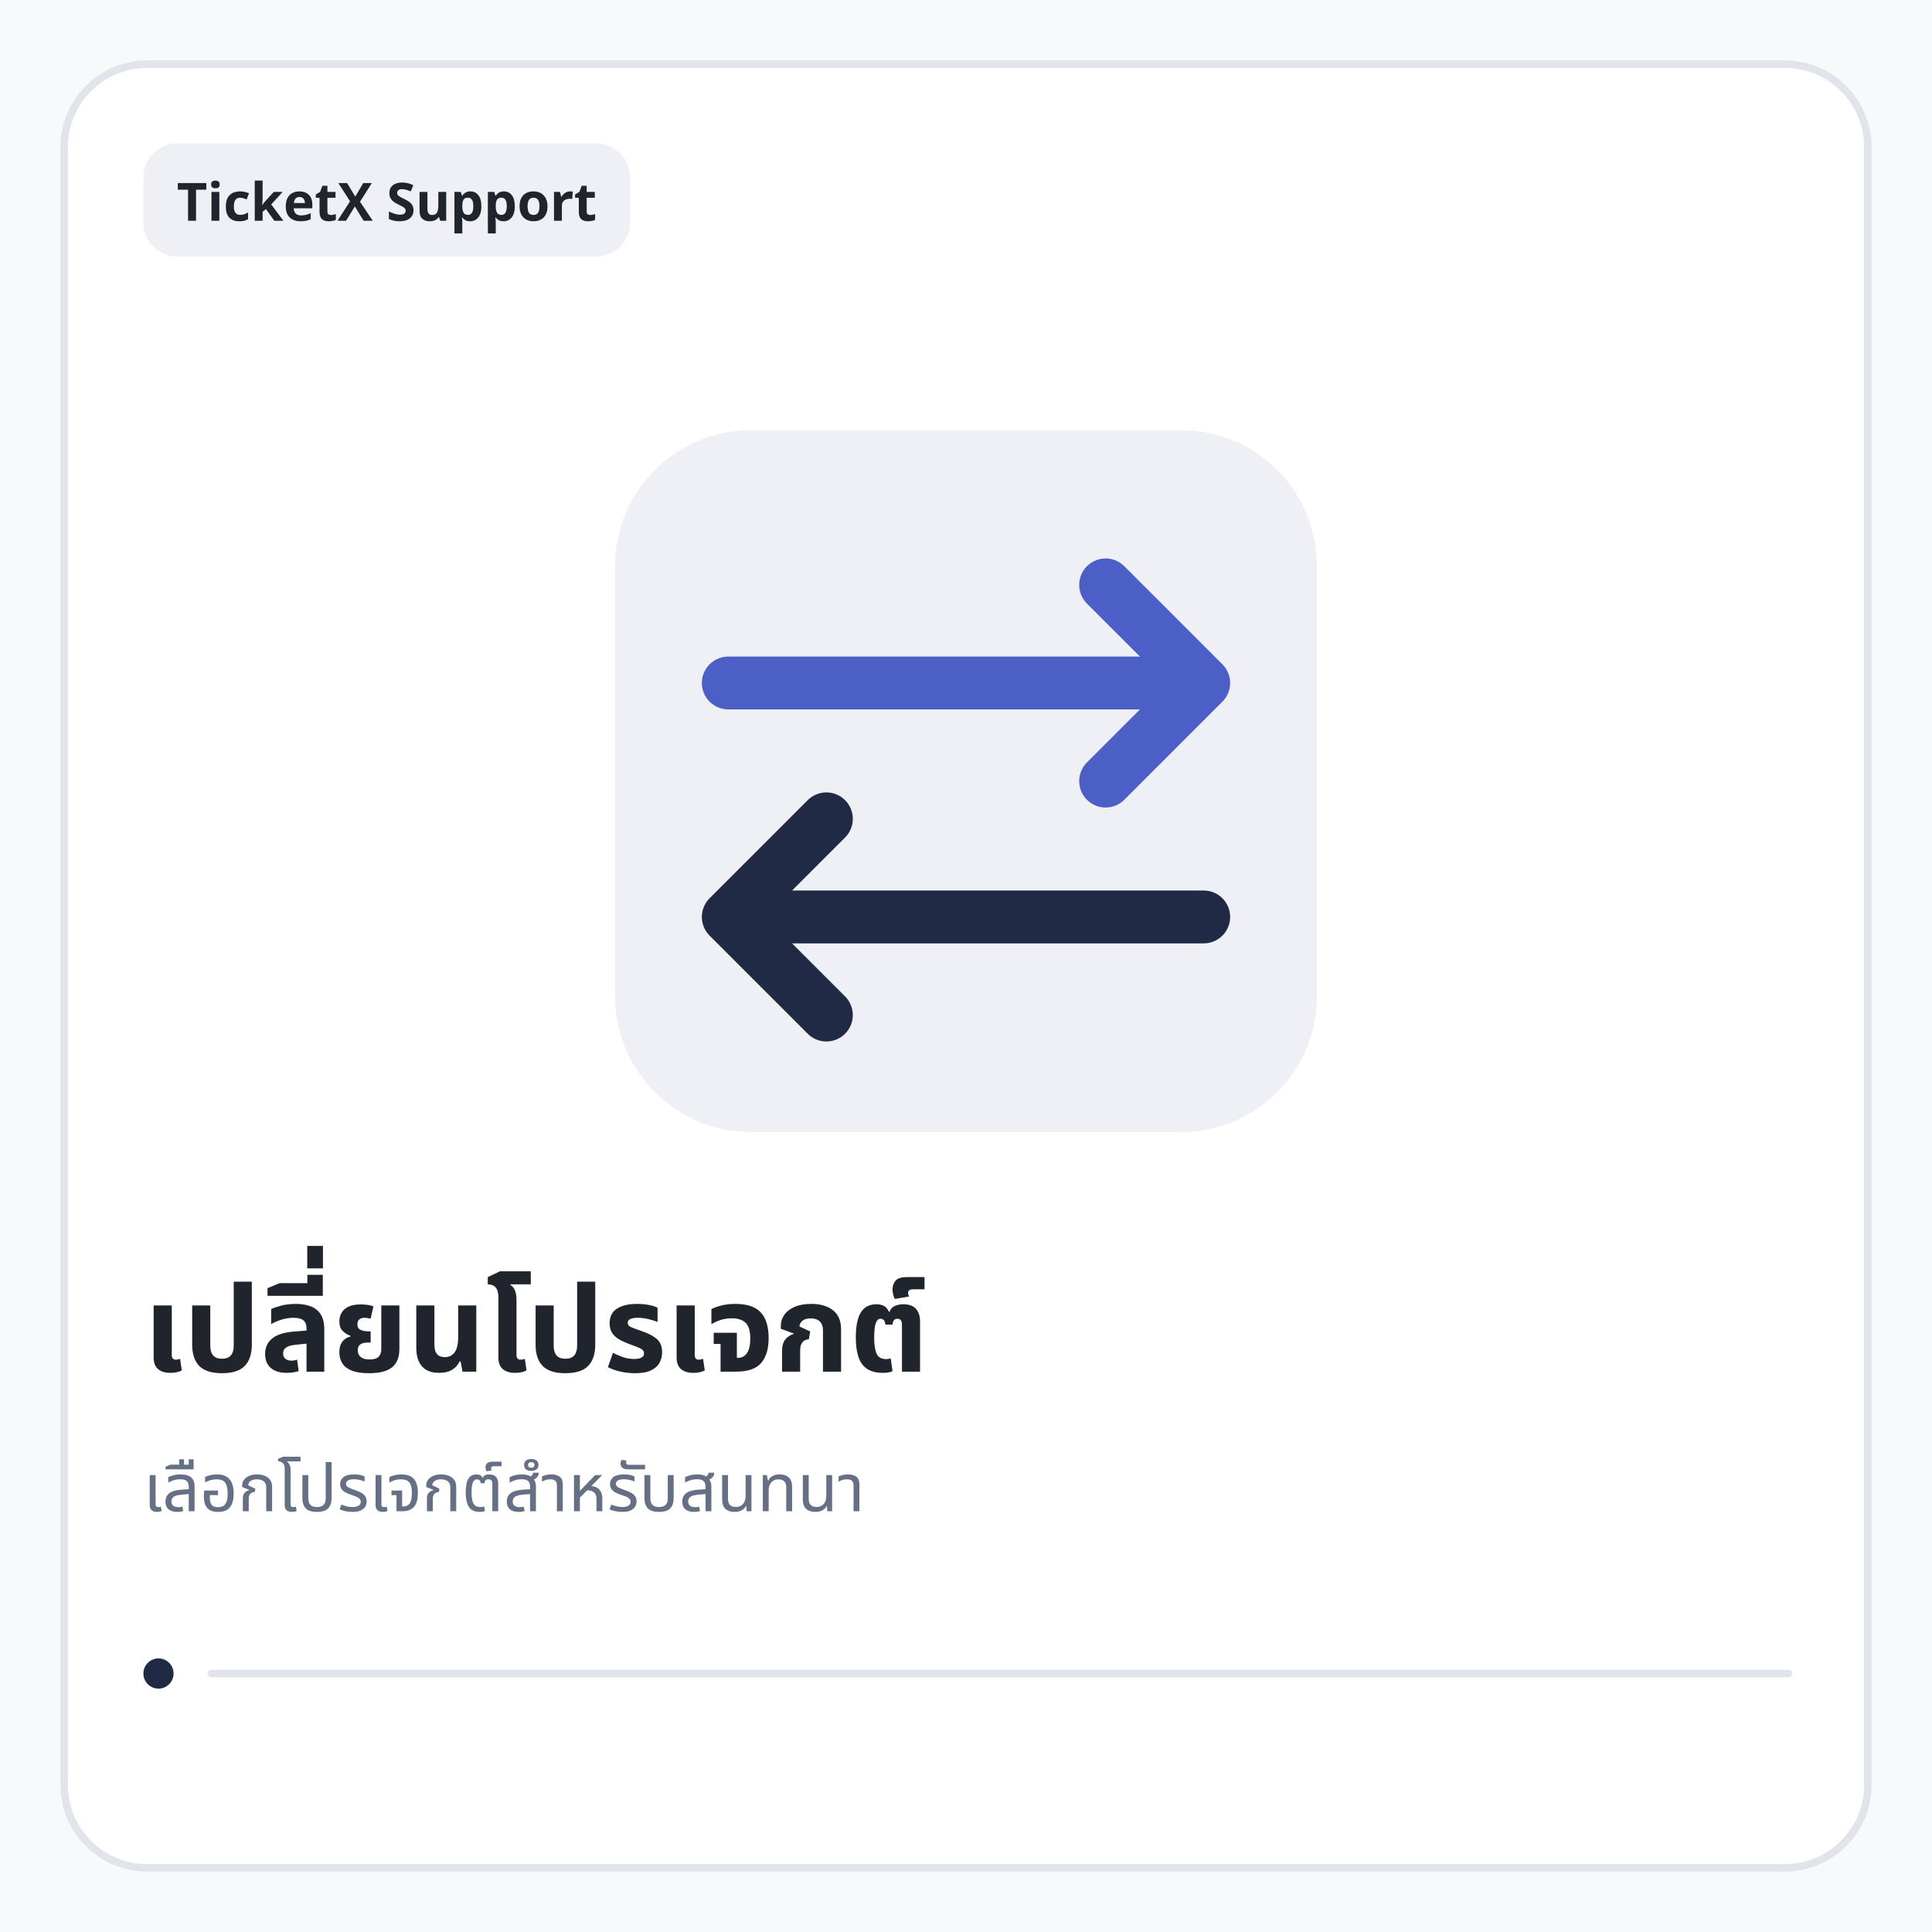
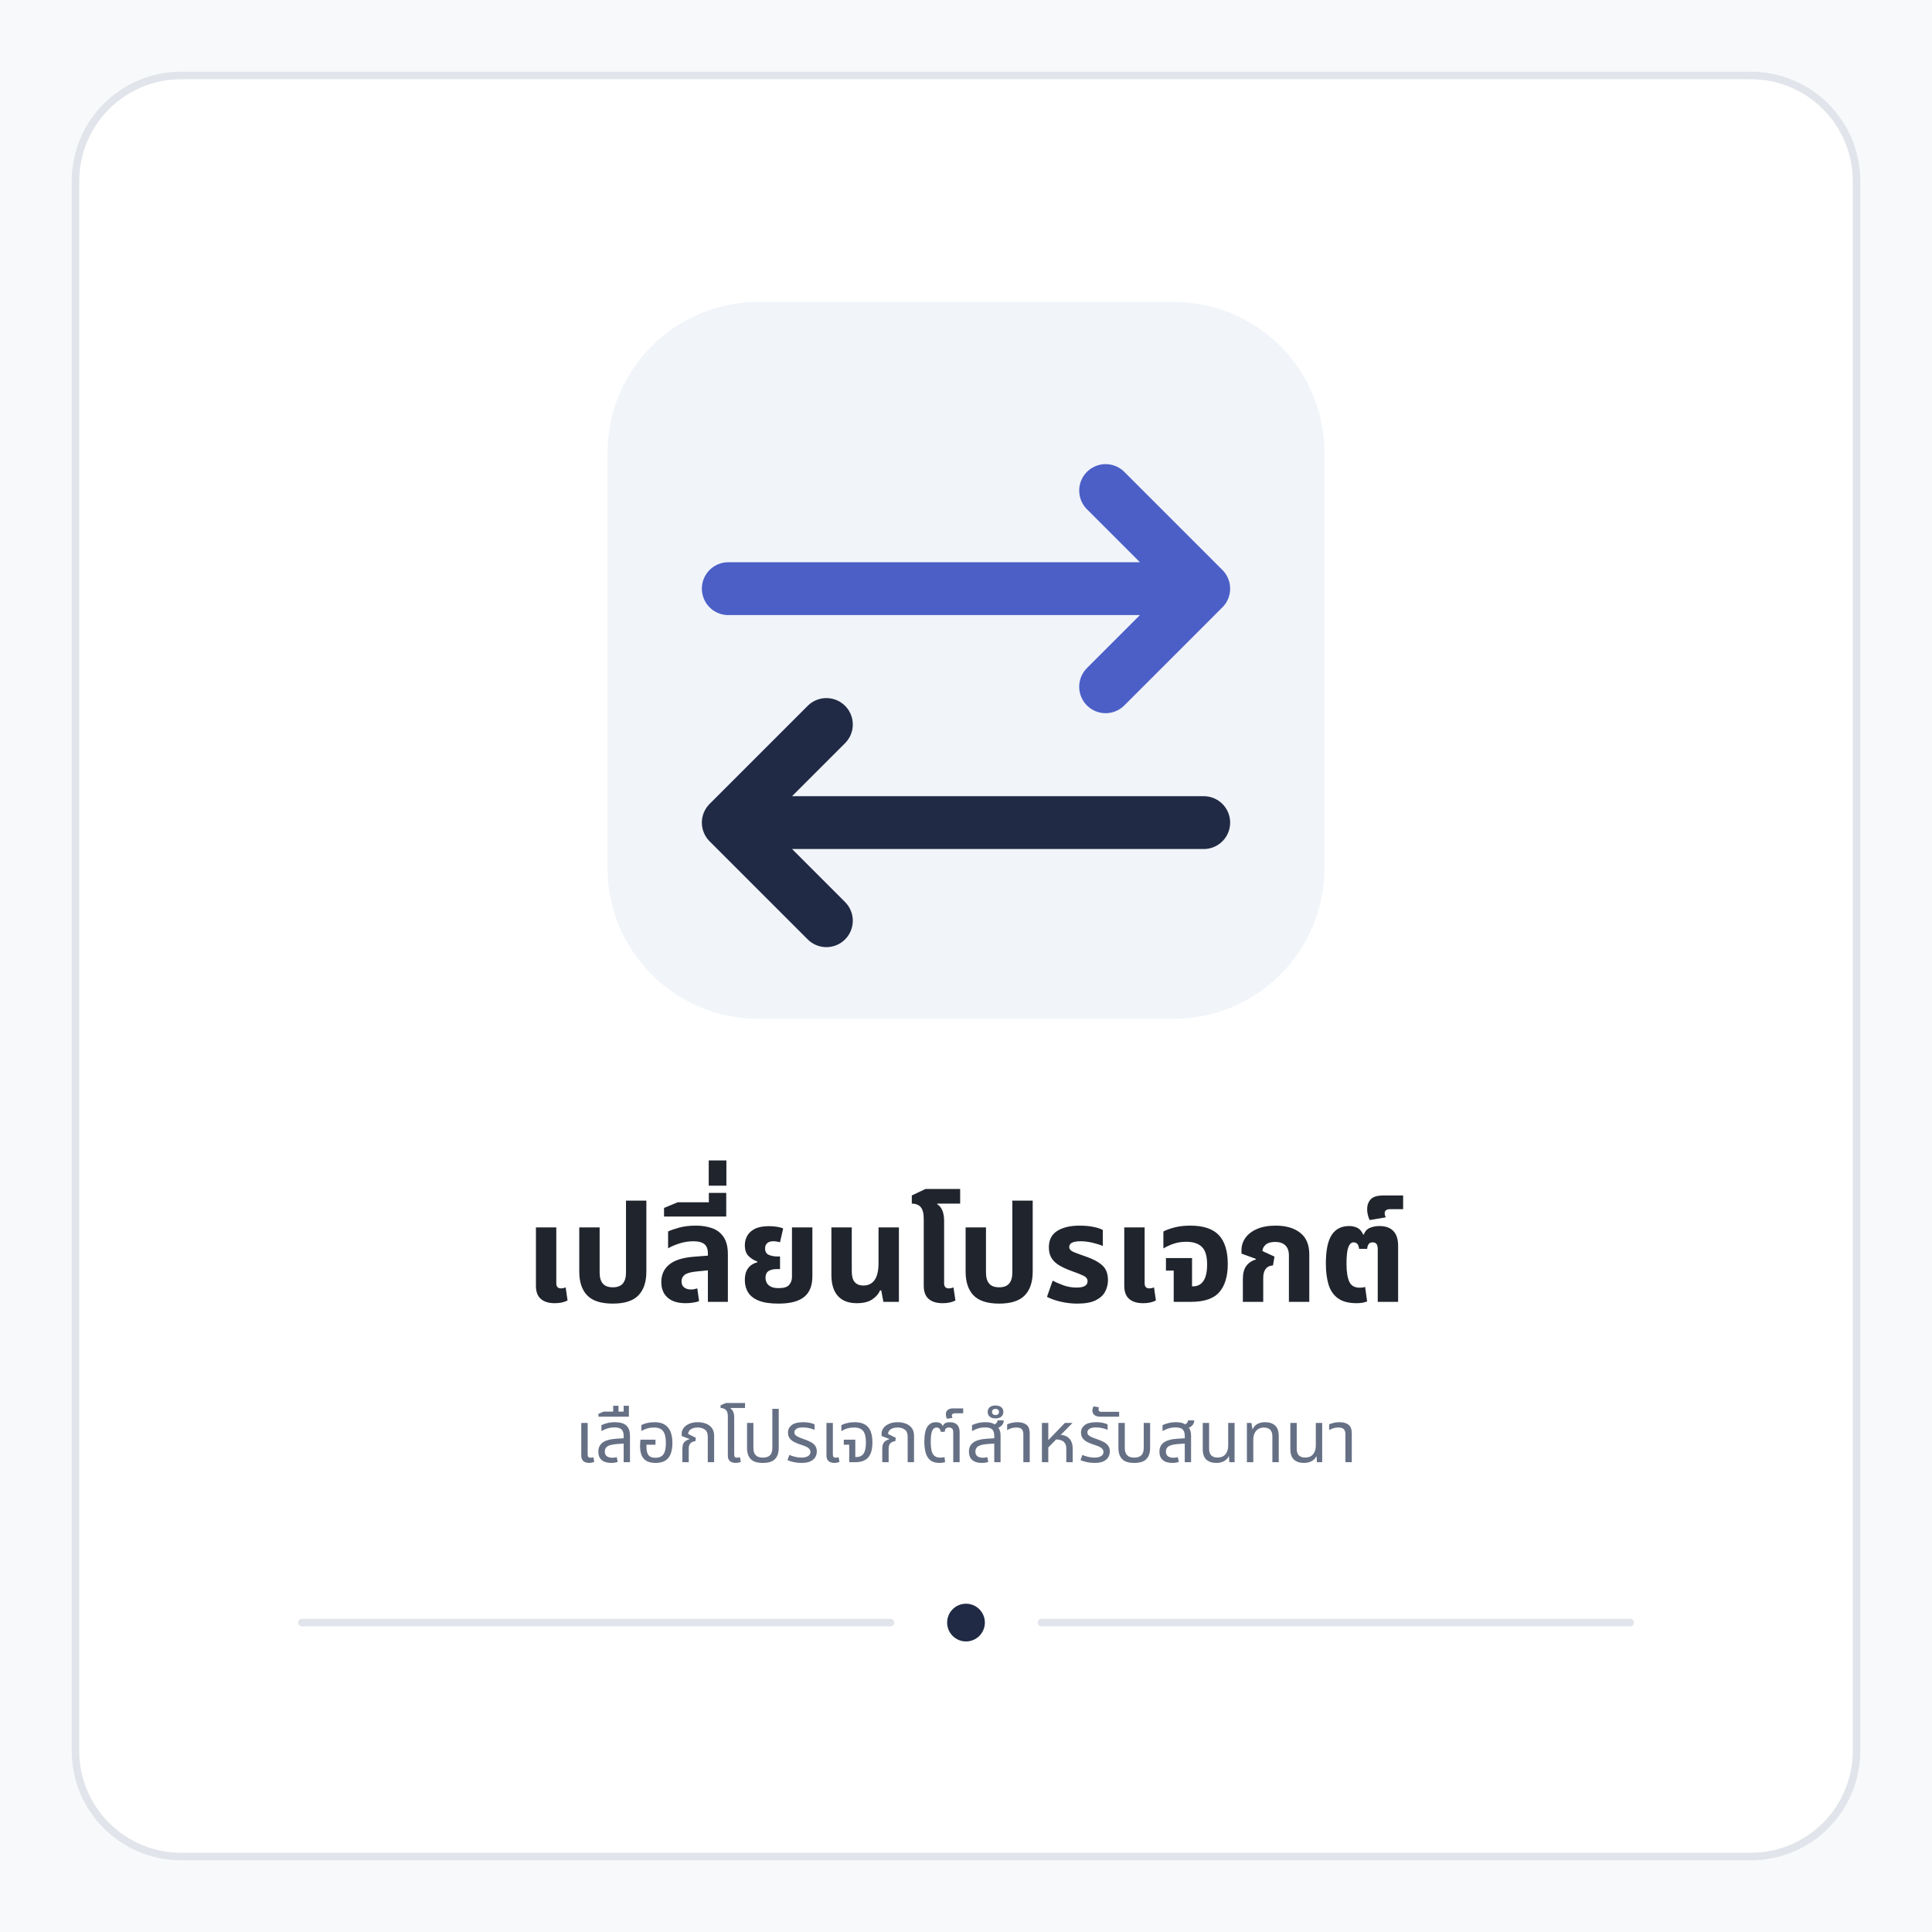
<svg xmlns="http://www.w3.org/2000/svg" width="1024" height="1024" viewBox="0 0 1024 1024">
  <rect width="1024" height="1024" fill="#F8F9FB" />
-   <rect x="34" y="34" width="956" height="956" rx="44" fill="#FFFFFF" stroke="#E1E4EA" stroke-width="4" />
-   <rect x="76" y="76" width="258" height="60" rx="18" fill="#EEF0F5" />
-   <text x="205" y="117" text-anchor="middle" fill="#20242D" font-family="Noto Sans Thai,Leelawadee UI,Tahoma,sans-serif" font-size="28" font-weight="700">TicketX Support</text>
-   <rect x="326" y="228" width="372" height="372" rx="72" fill="#EEF0F5" />
-   <path d="M386 362 H638 M638 362 L586 310 M638 362 L586 414" fill="none" stroke="#4B5FC7" stroke-width="28" stroke-linecap="round" stroke-linejoin="round" />
-   <path d="M638 486 H386 M386 486 L438 434 M386 486 L438 538" fill="none" stroke="#202A44" stroke-width="28" stroke-linecap="round" stroke-linejoin="round" />
-   <text x="76" y="727" fill="#20242D" font-family="Noto Sans Thai,Leelawadee UI,Tahoma,sans-serif" font-size="64" font-weight="800">เปลี่ยนโปรเจกต์</text>
-   <text x="76" y="801" fill="#667085" font-family="Noto Sans Thai,Leelawadee UI,Tahoma,sans-serif" font-size="35">เลือกโปรเจกต์สำหรับสนทนา</text>
-   <circle cx="84" cy="887" r="8" fill="#202A44" />
-   <path d="M112 887 H948" stroke="#E1E4EA" stroke-width="4" stroke-linecap="round" />
+   <rect x="40" y="40" width="944" height="944" rx="56" fill="#FFFFFF" stroke="#E1E4EA" stroke-width="4" />
+   <rect x="322" y="160" width="380" height="380" rx="80" fill="#F1F4F9" />
+   <path d="M386 312 H638 M638 312 L586 260 M638 312 L586 364" fill="none" stroke="#4B5FC7" stroke-width="28" stroke-linecap="round" stroke-linejoin="round" />
+   <path d="M638 436 H386 M386 436 L438 384 M386 436 L438 488" fill="none" stroke="#202A44" stroke-width="28" stroke-linecap="round" stroke-linejoin="round" />
+   <text x="512" y="690" text-anchor="middle" fill="#20242D" font-family="Noto Sans Thai,Leelawadee UI,Tahoma,sans-serif" font-size="72" font-weight="800">เปลี่ยนโปรเจกต์</text>
+   <text x="512" y="775" text-anchor="middle" fill="#667085" font-family="Noto Sans Thai,Leelawadee UI,Tahoma,sans-serif" font-size="38" font-weight="500">เลือกโปรเจกต์สำหรับสนทนา</text>
+   <circle cx="512" cy="860" r="10" fill="#202A44" />
+   <path d="M160 860 H472 M552 860 H864" stroke="#E1E4EA" stroke-width="4" stroke-linecap="round" />
</svg>
